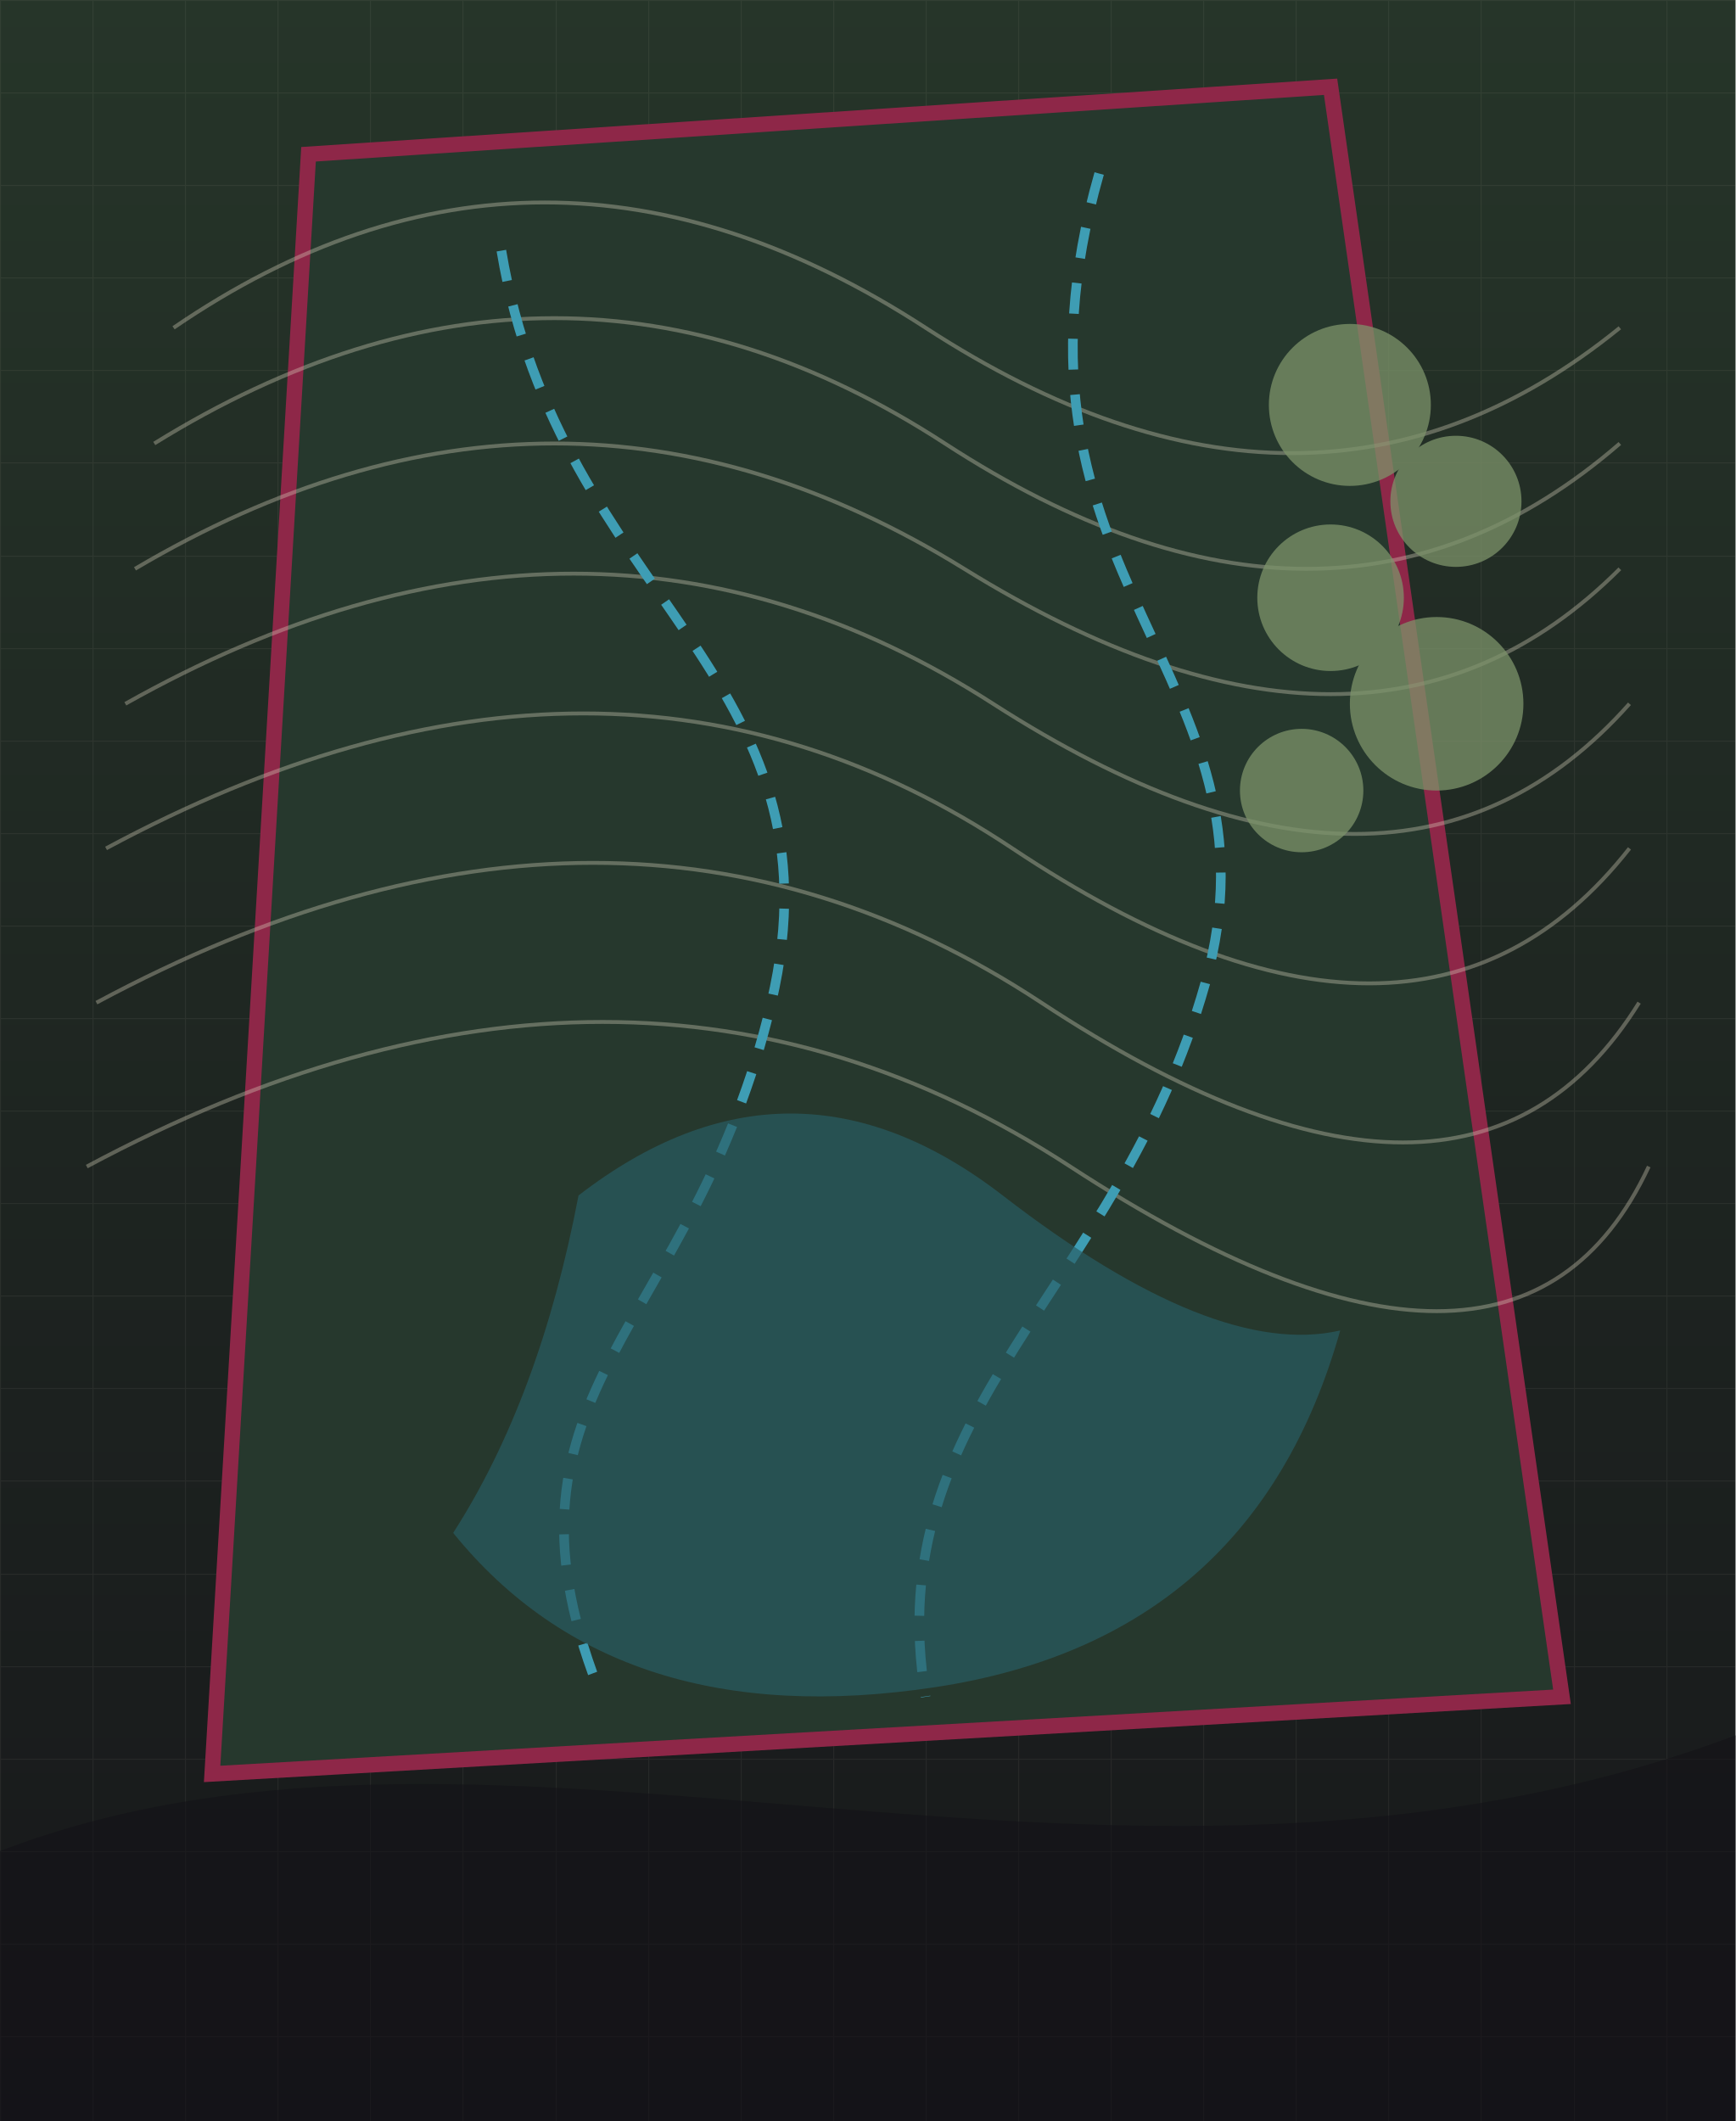
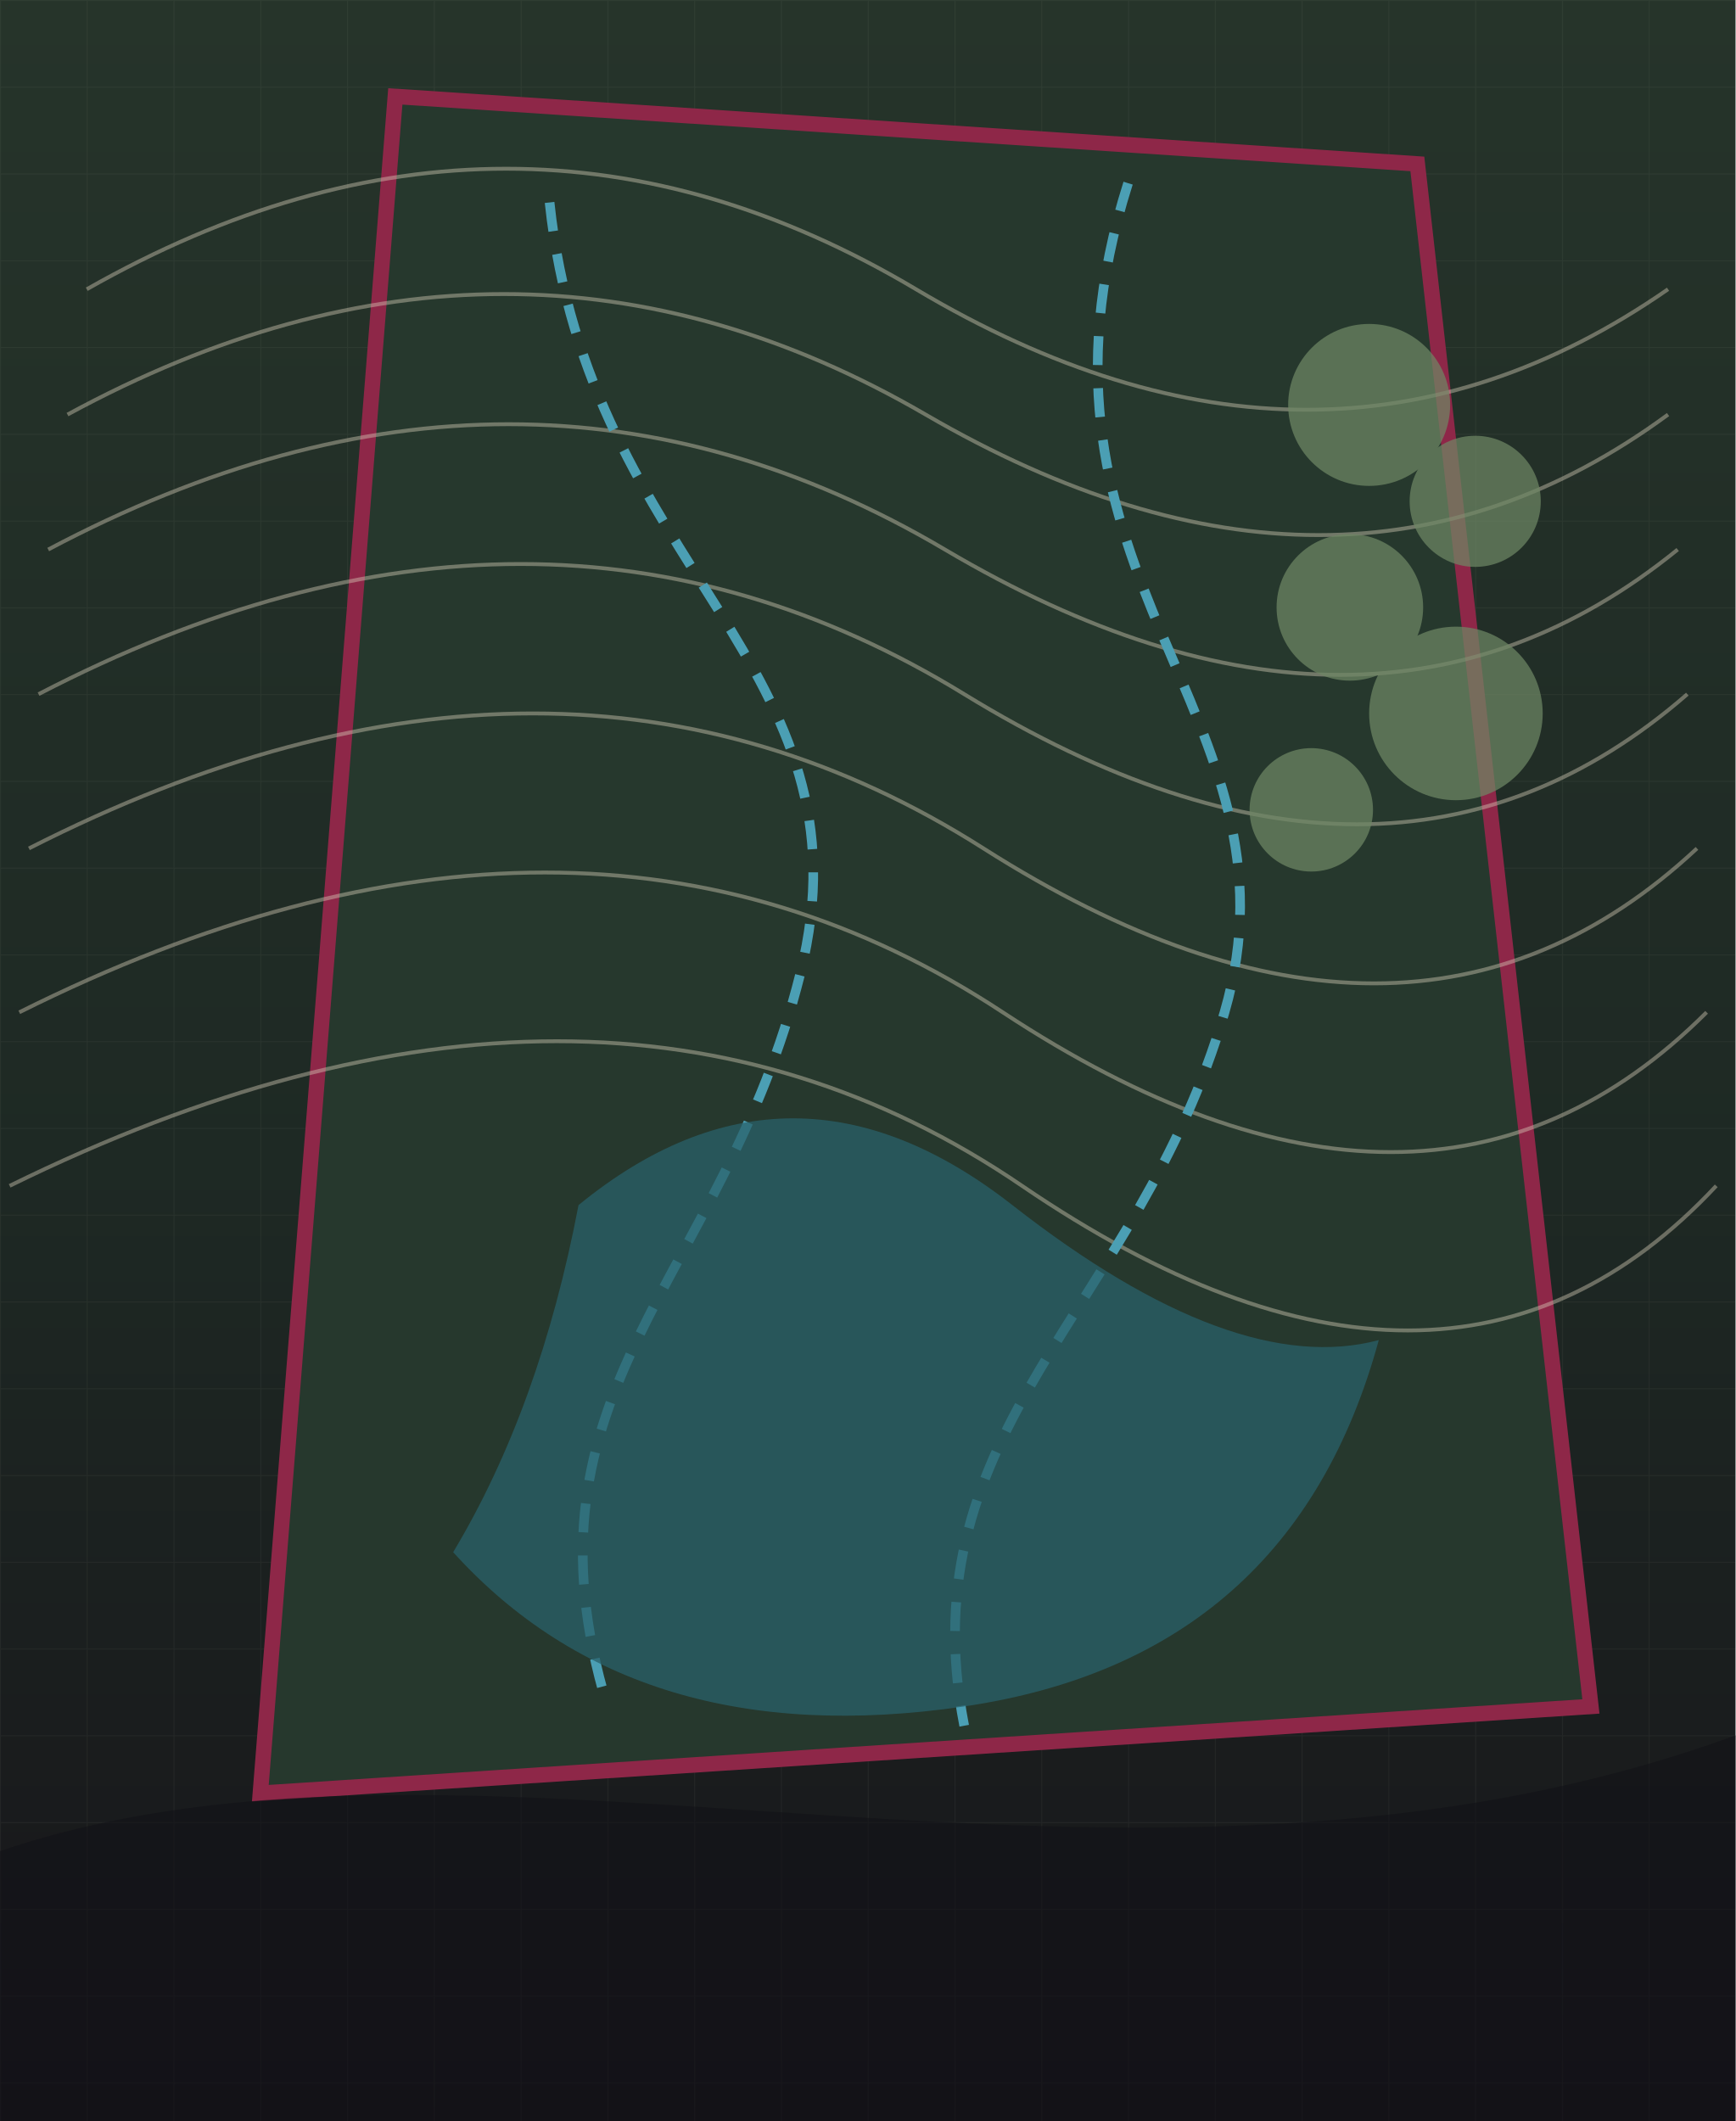
<svg xmlns="http://www.w3.org/2000/svg" viewBox="0 0 900 1100">
  <defs>
-     <linearGradient id="a" x2="0" y2="1">
-       <stop stop-color="#263529" />
-       <stop offset="1" stop-color="#17171a" />
+     <linearGradient id="bg" x2="0" y2="1">
+       <stop stop-color="#26342a" />
+       <stop offset=".55" stop-color="#1e2924" />
+       <stop offset="1" stop-color="#171419" />
    </linearGradient>
-     <pattern id="g" width="48" height="48" patternUnits="userSpaceOnUse">
-       <path d="M48 0H0V48" fill="none" stroke="#e0d5bd" stroke-opacity=".07" />
+     <pattern id="grid" width="45" height="45" patternUnits="userSpaceOnUse">
+       <path d="M45 0H0V45" fill="none" stroke="#e5ddc8" stroke-opacity=".05" />
    </pattern>
  </defs>
-   <rect width="900" height="1100" fill="url(#a)" />
-   <rect width="900" height="1100" fill="url(#g)" />
-   <path d="M160 80L690 45 810 880 110 920Z" fill="#26382d" stroke="#8e2748" stroke-width="8" />
-   <g fill="none" stroke="#d7d0bb" stroke-opacity=".36" stroke-width="2">
-     <path d="M90 170q190-130 390 0t360 0" />
-     <path d="M80 230q210-130 410 0t350 0" />
-     <path d="M70 295q220-130 430 0t340 0" />
-     <path d="M65 365q240-135 450 0t330 0" />
-     <path d="M55 440q260-140 470 0t320 0" />
-     <path d="M50 520q270-145 490 0t310 0" />
-     <path d="M45 605q280-150 510 0t300 0" />
+   <rect width="900" height="1100" fill="url(#bg)" />
+   <rect width="900" height="1100" fill="url(#grid)" />
+   <path d="M205 50L735 85 825 885 135 930Z" fill="#26382d" stroke="#8e2748" stroke-width="8" />
+   <g fill="none" stroke="#d8d0b9" stroke-opacity=".42" stroke-width="2">
+     <path d="M45 150q220-125 430 0t390 0" />
+     <path d="M35 215q230-125 445 0t385 0" />
+     <path d="M25 285q245-130 465 0t380 0" />
+     <path d="M20 360q260-135 480 0t375 0" />
+     <path d="M15 440q275-140 495 0t370 0" />
+     <path d="M10 525q290-145 510 0t365 0" />
+     <path d="M5 615q305-150 525 0t360 0" />
  </g>
-   <g fill="none" stroke="#3e9db4" stroke-width="5" stroke-dasharray="16 13">
-     <path d="M260 130c30 180 180 220 140 390S250 720 310 875" />
-     <path d="M570 90c-60 210 100 260 55 420s-170 220-145 370" />
+   <g fill="none" stroke="#4b9fb4" stroke-width="5" stroke-dasharray="15 12">
+     <path d="M285 105c20 190 170 240 130 400S265 720 315 885" />
+     <path d="M585 95c-65 205 95 275 50 430S470 740 500 895" />
  </g>
-   <path d="M300 620q110-85 220 0t175 70q-45 160-210 185t-250-80q45-70 65-175Z" fill="#285c63" opacity=".68" />
-   <g fill="#7c936a" opacity=".75">
-     <circle cx="700" cy="210" r="42" />
-     <circle cx="755" cy="260" r="34" />
-     <circle cx="690" cy="310" r="38" />
-     <circle cx="745" cy="365" r="45" />
-     <circle cx="675" cy="410" r="32" />
+   <path d="M300 625q110-90 225 0t190 70q-45 165-215 190t-265-80q45-75 65-180Z" fill="#28606a" opacity=".75" />
+   <g fill="#6e8764" opacity=".72">
+     <circle cx="710" cy="210" r="42" />
+     <circle cx="765" cy="260" r="34" />
+     <circle cx="700" cy="315" r="38" />
+     <circle cx="755" cy="370" r="45" />
+     <circle cx="680" cy="420" r="32" />
  </g>
-   <path d="M0 960C260 860 580 1020 900 900V1100H0Z" fill="#121116" opacity=".55" />
+   <path d="M0 960C250 875 585 1015 900 900V1100H0Z" fill="#111116" opacity=".55" />
</svg>
